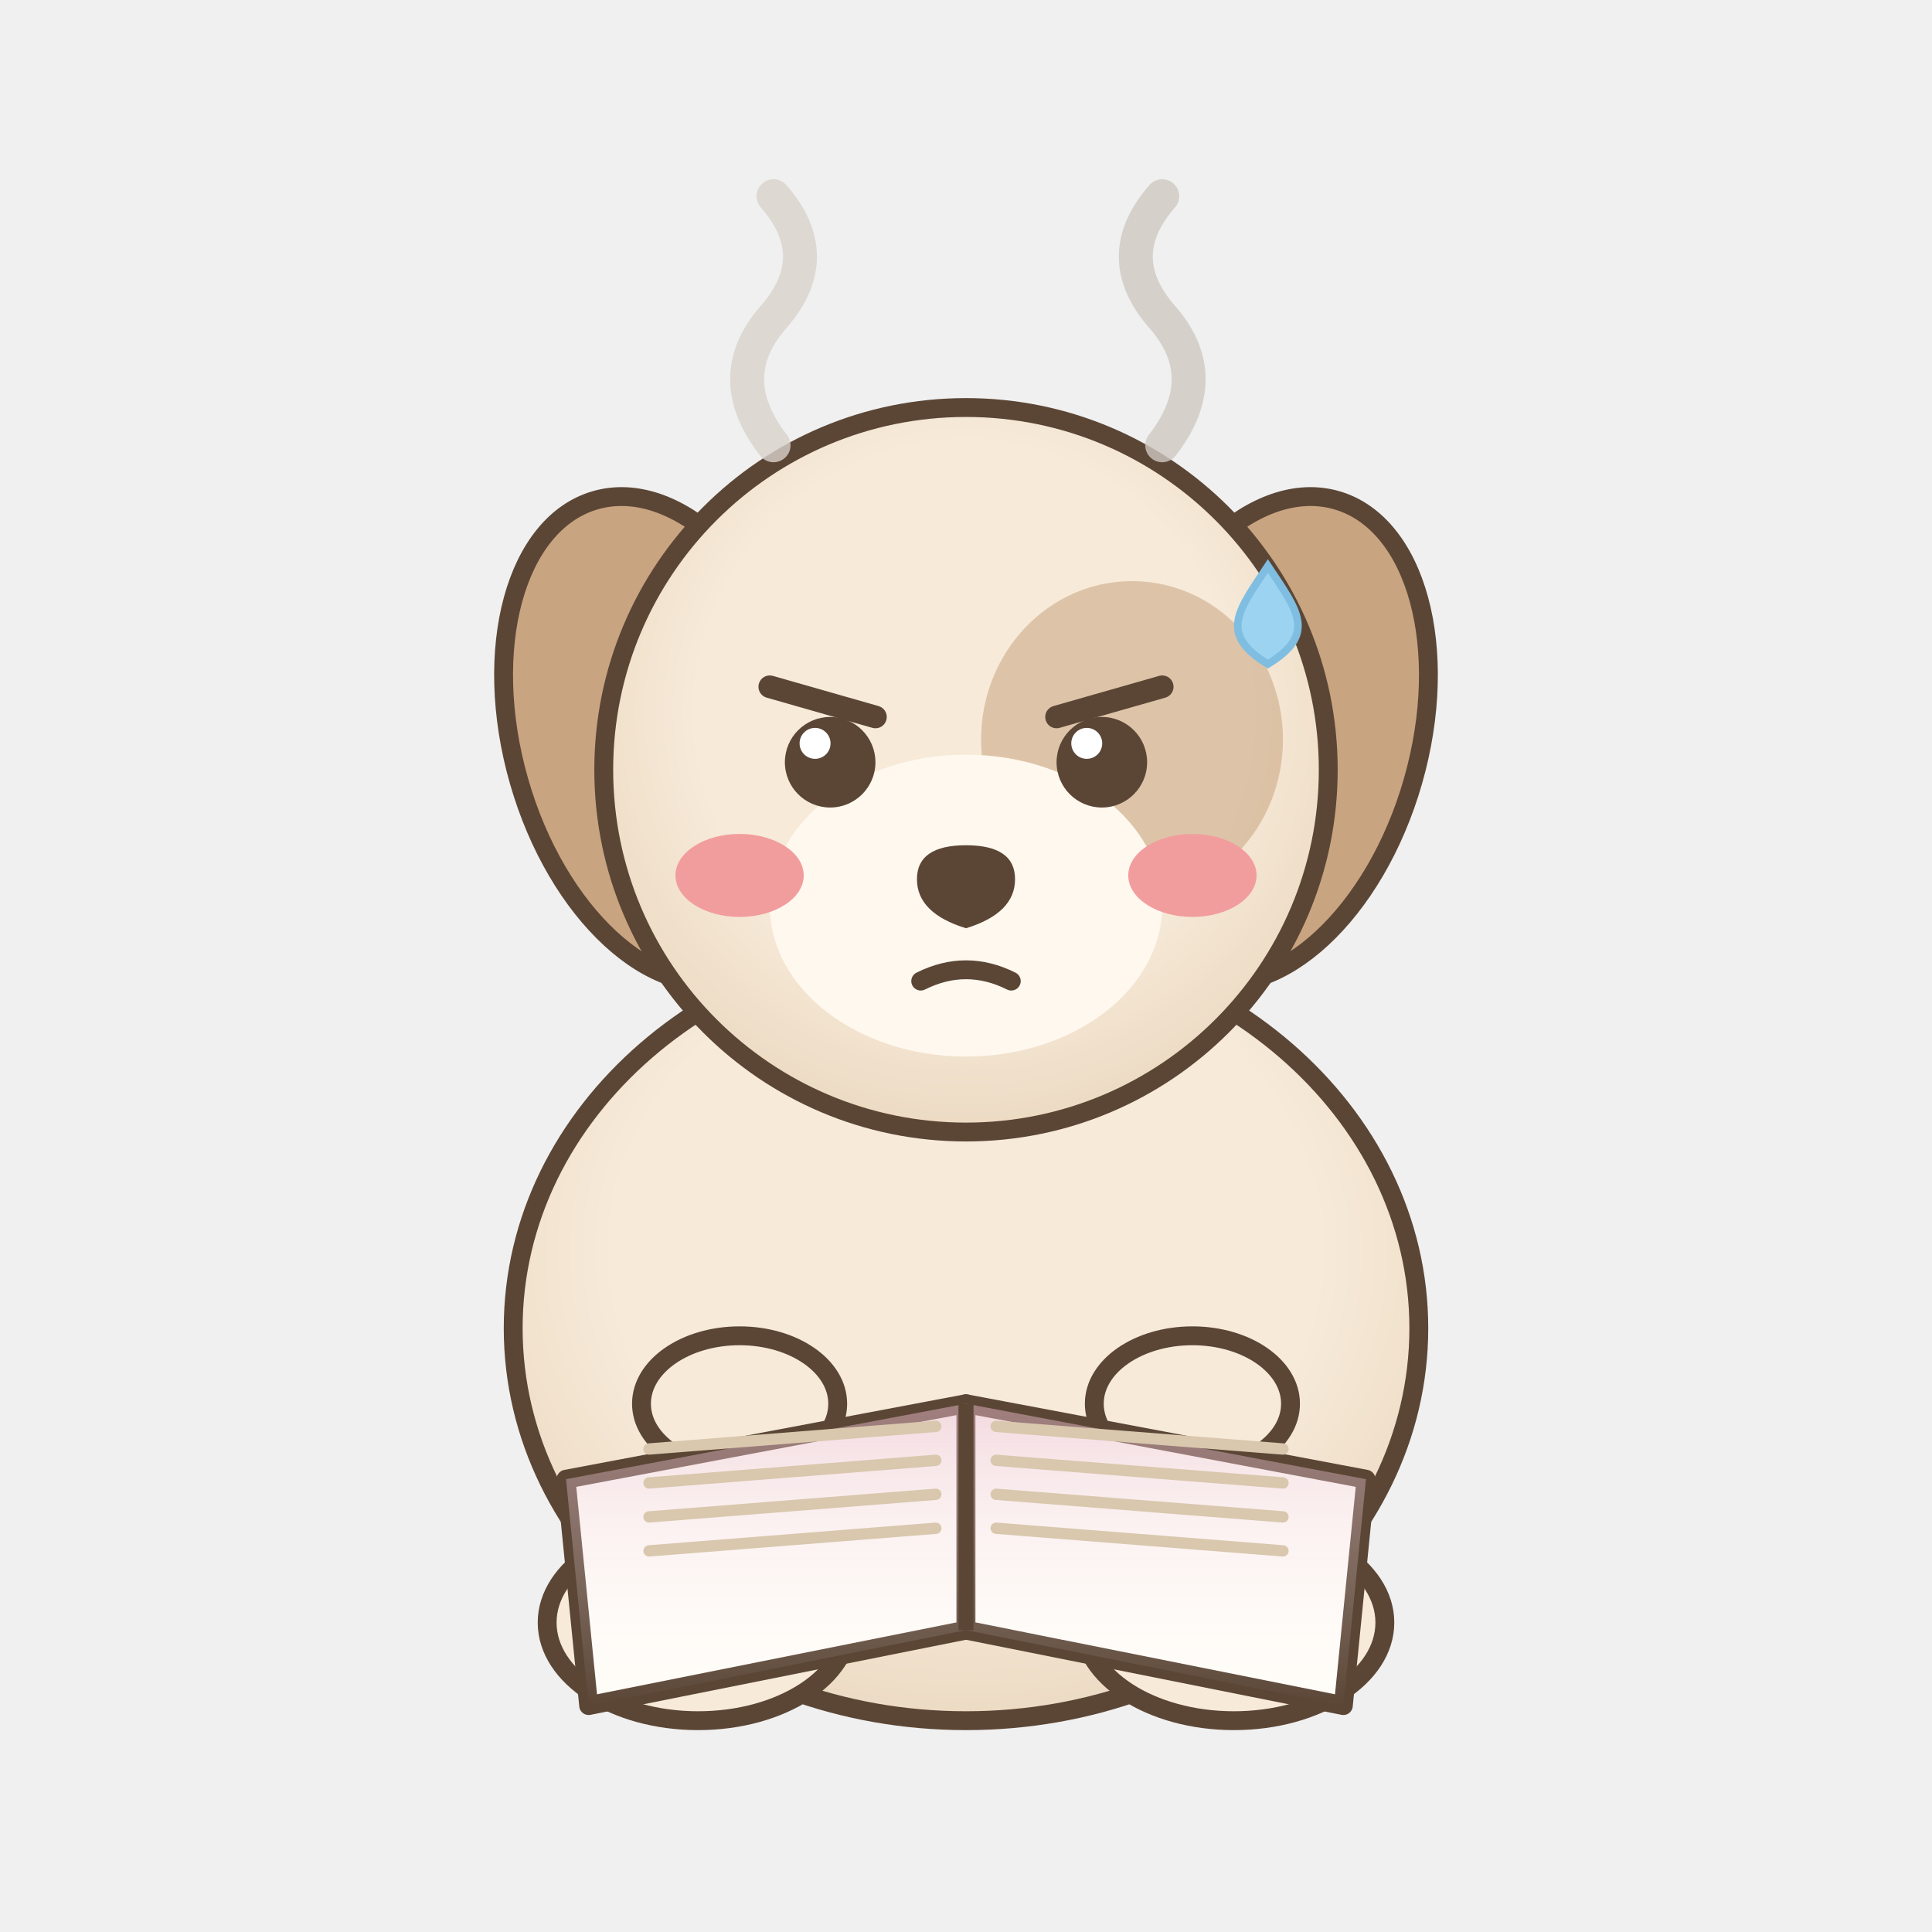
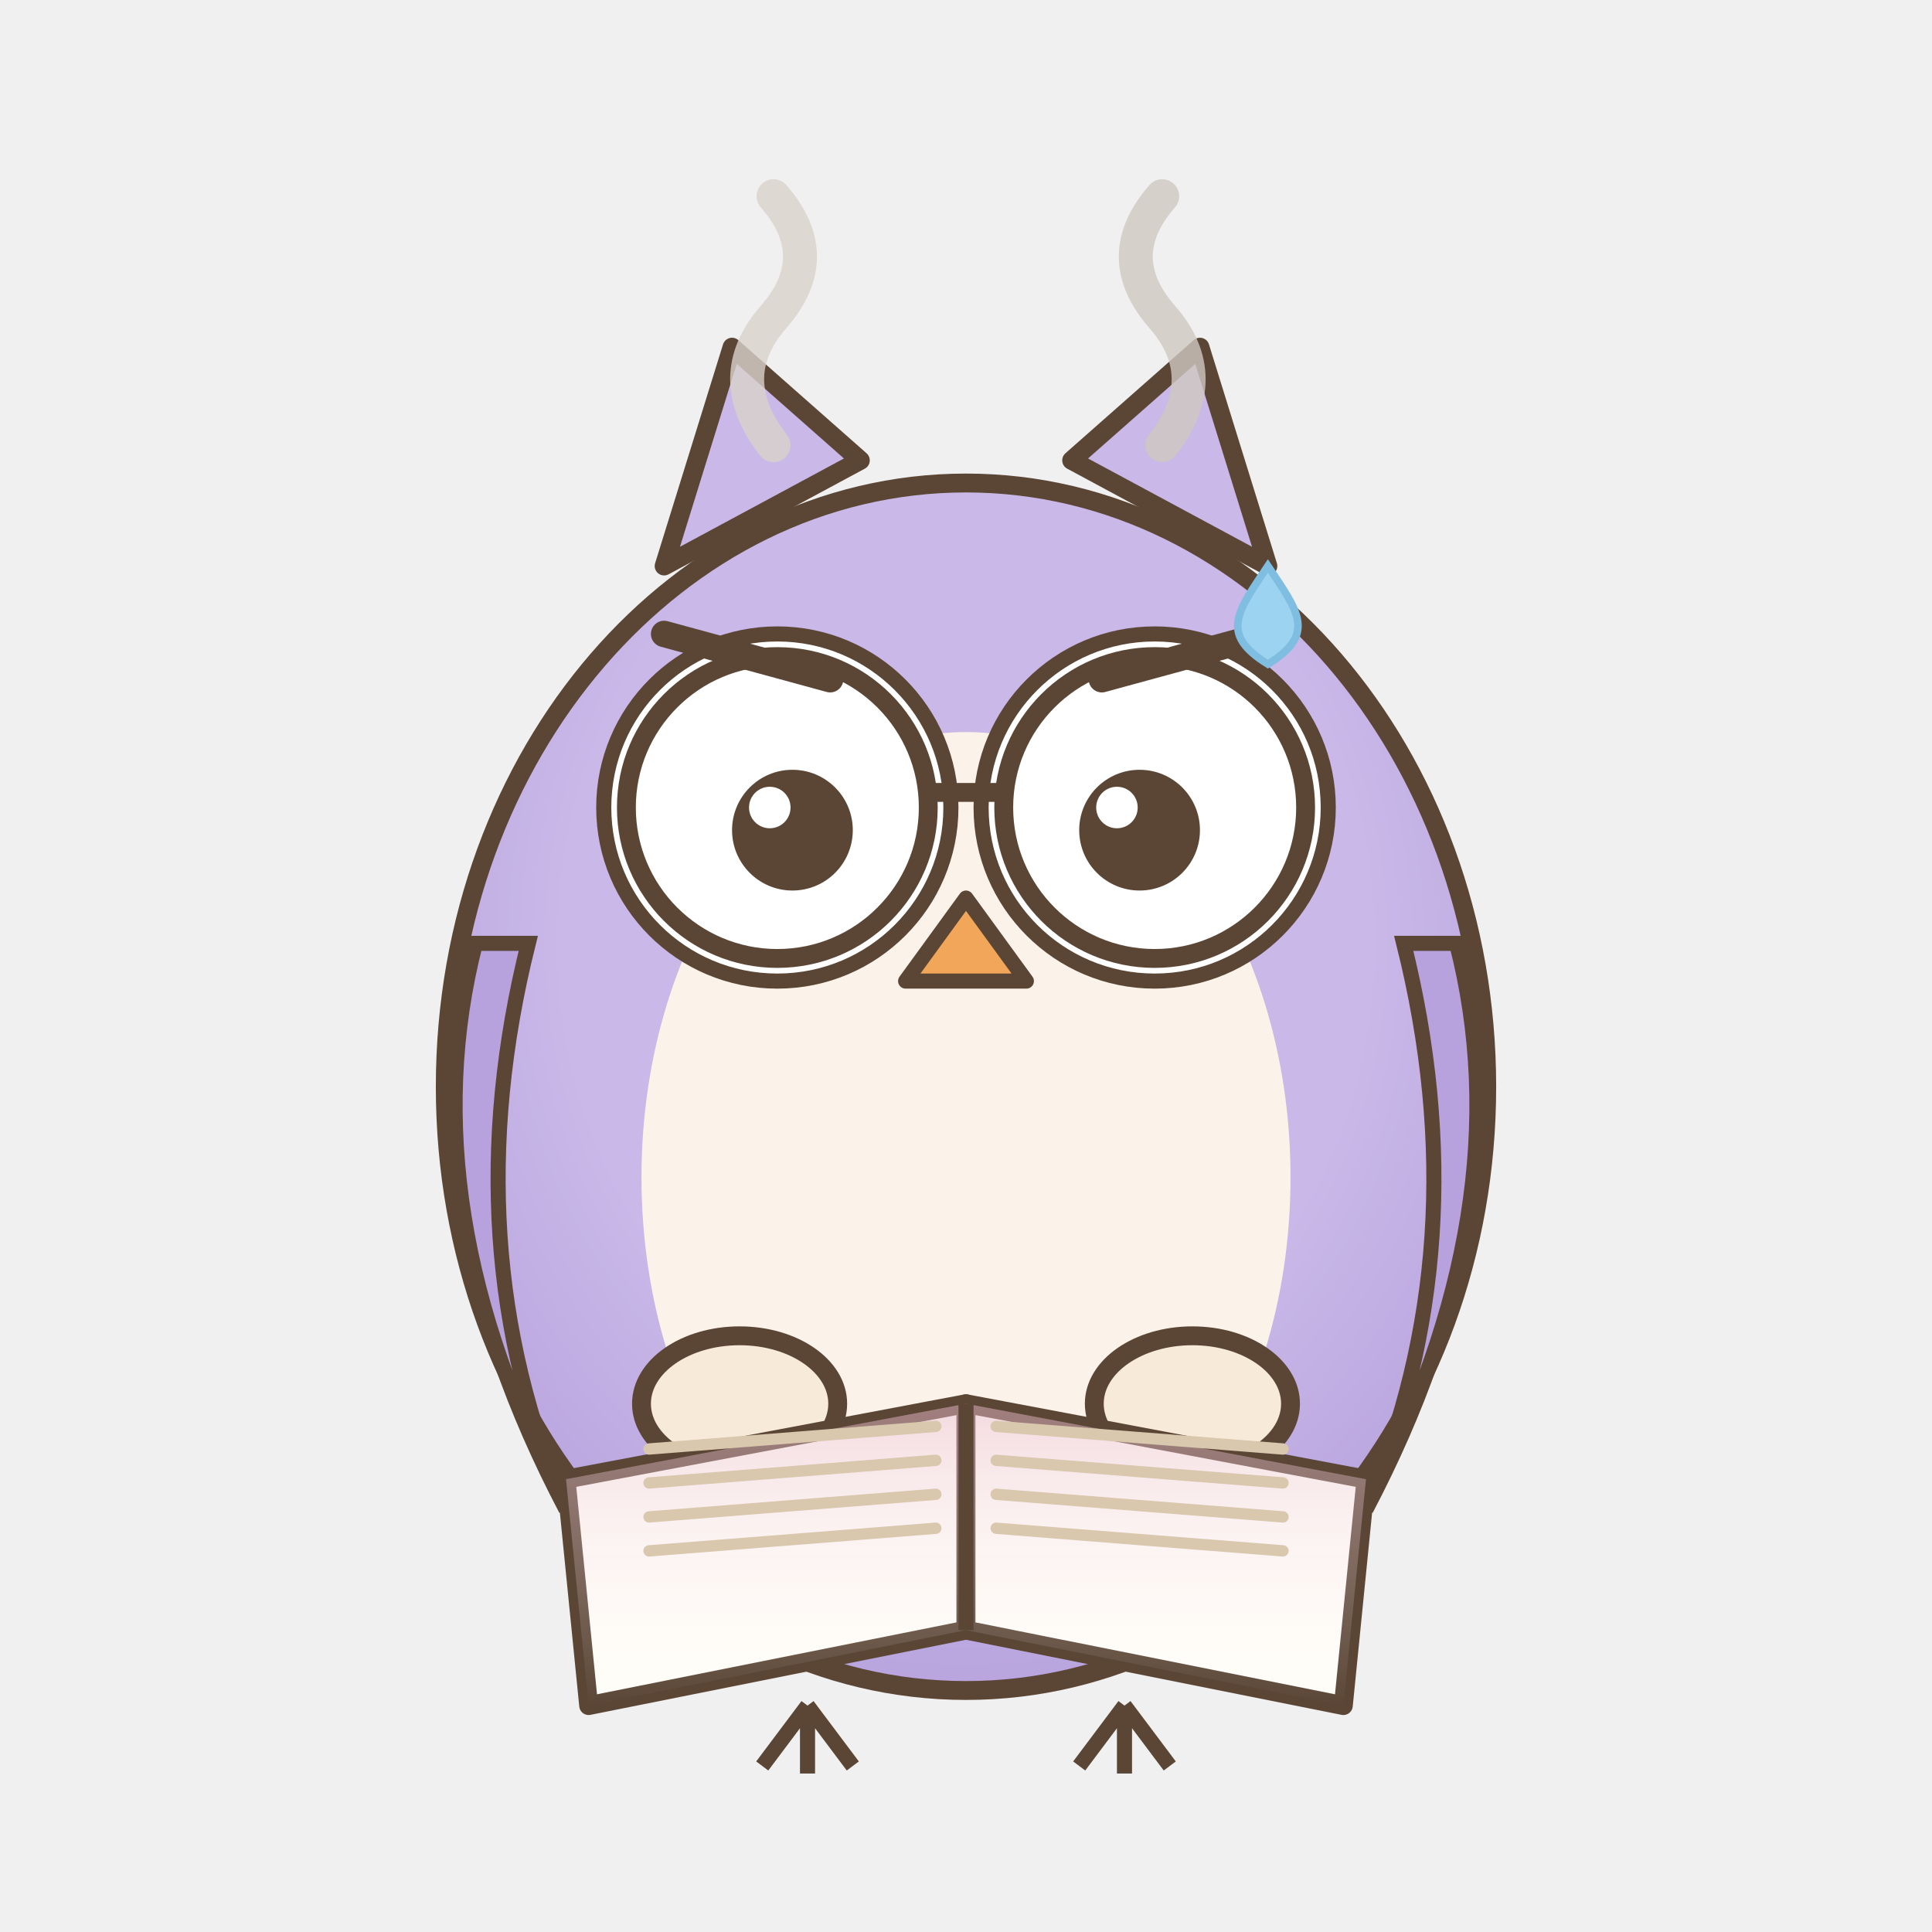
<svg xmlns="http://www.w3.org/2000/svg" viewBox="0 0 512 512" width="512" height="512">
  <defs>
-     <radialGradient id="head" cx="50%" cy="42%" r="62%">
-       <stop offset="60%" stop-color="#F7EAD9" />
-       <stop offset="100%" stop-color="#EAD7BE" />
-     </radialGradient>
-     <radialGradient id="body" cx="50%" cy="40%" r="65%">
-       <stop offset="60%" stop-color="#F7EAD9" />
-       <stop offset="100%" stop-color="#EAD7BE" />
+     <radialGradient id="ob" cx="50%" cy="38%" r="65%">
+       <stop offset="60%" stop-color="#C9B8E8" />
+       <stop offset="100%" stop-color="#B7A2DD" />
    </radialGradient>
    <linearGradient id="flame" x1="0" y1="1" x2="0" y2="0">
      <stop offset="0%" stop-color="#FFE0A8" />
      <stop offset="55%" stop-color="#FFB27D" />
      <stop offset="100%" stop-color="#FF9E7D" />
    </linearGradient>
    <linearGradient id="cover" x1="0" y1="0" x2="0" y2="1">
      <stop offset="0%" stop-color="#E8B7C8" />
      <stop offset="100%" stop-color="#ffffff" stop-opacity="0.0" />
    </linearGradient>
    <filter id="soft" x="-30%" y="-30%" width="160%" height="160%">
      <feGaussianBlur stdDeviation="6" />
    </filter>
  </defs>
  <g />
-   <ellipse cx="256" cy="352" rx="120" ry="104" fill="url(#body)" stroke="#5B4636" stroke-width="5" />
-   <ellipse cx="185" cy="430" rx="40" ry="26" fill="#F7EAD9" stroke="#5B4636" stroke-width="5" />
-   <ellipse cx="327" cy="430" rx="40" ry="26" fill="#F7EAD9" stroke="#5B4636" stroke-width="5" />
-   <ellipse cx="176" cy="196" rx="40" ry="66" fill="#C9A480" stroke="#5B4636" stroke-width="5" transform="rotate(-16 176 196)" />
-   <ellipse cx="336" cy="196" rx="40" ry="66" fill="#C9A480" stroke="#5B4636" stroke-width="5" transform="rotate(16 336 196)" />
-   <circle cx="256" cy="204" r="96" fill="url(#head)" stroke="#5B4636" stroke-width="5" />
-   <ellipse cx="300" cy="196" rx="40" ry="42" fill="#C9A480" opacity="0.55" />
-   <ellipse cx="256" cy="240" rx="52" ry="40" fill="#FFF8EE" />
-   <ellipse cx="196" cy="232" rx="17" ry="11" fill="#F29D9D" />
-   <ellipse cx="316" cy="232" rx="17" ry="11" fill="#F29D9D" />
-   <path d="M256,224 q-13,0 -13,9 q0,9 13,13 q13,-4 13,-13 q0,-9 -13,-9 Z" fill="#5B4636" />
-   <path d="M204,182 l28,8" stroke="#5B4636" stroke-width="6" stroke-linecap="round" />
-   <path d="M308,182 l-28,8" stroke="#5B4636" stroke-width="6" stroke-linecap="round" />
-   <circle cx="220" cy="202" r="12" fill="#5B4636" />
-   <circle cx="216" cy="197" r="4.1" fill="#fff" />
-   <circle cx="292" cy="202" r="12" fill="#5B4636" />
-   <circle cx="288" cy="197" r="4.1" fill="#fff" />
-   <path d="M244,260 q12,-6 24,0" fill="none" stroke="#5B4636" stroke-width="5" stroke-linecap="round" />
+   <g stroke="#5B4636" stroke-width="4" fill="#F2A65A">
+     <path d="M214,452 l-12,16 M214,452 l0,18 M214,452 l12,16" />
+     <path d="M298,452 l-12,16 M298,452 l0,18 M298,452 l12,16" />
+   </g>
+   <path d="M176,150 l18,-58 l34,30 Z" fill="#C9B8E8" stroke="#5B4636" stroke-width="5" stroke-linejoin="round" />
+   <path d="M336,150 l-18,-58 l-34,30 Z" fill="#C9B8E8" stroke="#5B4636" stroke-width="5" stroke-linejoin="round" />
+   <ellipse cx="256" cy="288" rx="138" ry="160" fill="url(#ob)" stroke="#5B4636" stroke-width="5" />
+   <path d="M126,250 q-18,70 24,150 q-30,-70 -10,-150 Z" fill="#B7A2DD" stroke="#5B4636" stroke-width="4" />
+   <path d="M386,250 q18,70 -24,150 q30,-70 10,-150 Z" fill="#B7A2DD" stroke="#5B4636" stroke-width="4" />
+   <ellipse cx="256" cy="312" rx="86" ry="118" fill="#FBF3E9" />
+   <circle cx="206" cy="214" r="46" fill="#fff" stroke="#5B4636" stroke-width="4" />
+   <circle cx="306" cy="214" r="46" fill="#fff" stroke="#5B4636" stroke-width="4" />
+   <circle cx="210" cy="220" r="16" fill="#5B4636" />
+   <circle cx="204" cy="214" r="5.5" fill="#fff" />
+   <circle cx="302" cy="220" r="16" fill="#5B4636" />
+   <circle cx="296" cy="214" r="5.5" fill="#fff" />
+   <g fill="none" stroke="#5B4636" stroke-width="5">
+     <circle cx="206" cy="214" r="40" />
+     <circle cx="306" cy="214" r="40" />
+     <line x1="246" y1="210" x2="266" y2="210" />
+   </g>
+   <path d="M256,238 l-16,22 l32,0 Z" fill="#F2A65A" stroke="#5B4636" stroke-width="4" stroke-linejoin="round" />
+   <path d="M176,168 l44,12" stroke="#5B4636" stroke-width="7" stroke-linecap="round" />
+   <path d="M336,168 l-44,12" stroke="#5B4636" stroke-width="7" stroke-linecap="round" />
  <ellipse cx="196" cy="372" rx="26" ry="18" fill="#F7EAD9" stroke="#5B4636" stroke-width="5" />
  <ellipse cx="316" cy="372" rx="26" ry="18" fill="#F7EAD9" stroke="#5B4636" stroke-width="5" />
  <path d="M150,392 L256,372 L256,432 L156,452 Z" fill="#FFFDF8" stroke="#5B4636" stroke-width="5" stroke-linejoin="round" />
  <path d="M362,392 L256,372 L256,432 L356,452 Z" fill="#FFFDF8" stroke="#5B4636" stroke-width="5" stroke-linejoin="round" />
  <path d="M150,392 L256,372 L256,432 L156,452 Z M362,392 L256,372 L256,432 L356,452 Z" fill="url(#cover)" opacity="0.5" />
  <line x1="172" y1="384" x2="248" y2="378" stroke="#D9C7AE" stroke-width="3" stroke-linecap="round" />
  <line x1="264" y1="378" x2="340" y2="384" stroke="#D9C7AE" stroke-width="3" stroke-linecap="round" />
  <line x1="172" y1="393" x2="248" y2="387" stroke="#D9C7AE" stroke-width="3" stroke-linecap="round" />
  <line x1="264" y1="387" x2="340" y2="393" stroke="#D9C7AE" stroke-width="3" stroke-linecap="round" />
  <line x1="172" y1="402" x2="248" y2="396" stroke="#D9C7AE" stroke-width="3" stroke-linecap="round" />
  <line x1="264" y1="396" x2="340" y2="402" stroke="#D9C7AE" stroke-width="3" stroke-linecap="round" />
  <line x1="172" y1="411" x2="248" y2="405" stroke="#D9C7AE" stroke-width="3" stroke-linecap="round" />
  <line x1="264" y1="405" x2="340" y2="411" stroke="#D9C7AE" stroke-width="3" stroke-linecap="round" />
  <line x1="256" y1="372" x2="256" y2="432" stroke="#5B4636" stroke-width="4" />
  <g>
    <g fill="#D9D2CC" opacity="0.8">
      <path d="M205,118 q-14,-18 0,-34 q14,-16 0,-32" stroke="#D9D2CC" stroke-width="9" fill="none" stroke-linecap="round" />
      <path d="M308,118 q14,-18 0,-34 q-14,-16 0,-32" stroke="#CFC8C2" stroke-width="9" fill="none" stroke-linecap="round" />
    </g>
    <path transform="translate(336,150)" fill="#9BD3F0" stroke="#7FBEE0" stroke-width="2" d="M0,0 C8,12 13,18 0,26 C-13,18 -8,12 0,0 Z" />
  </g>
</svg>
